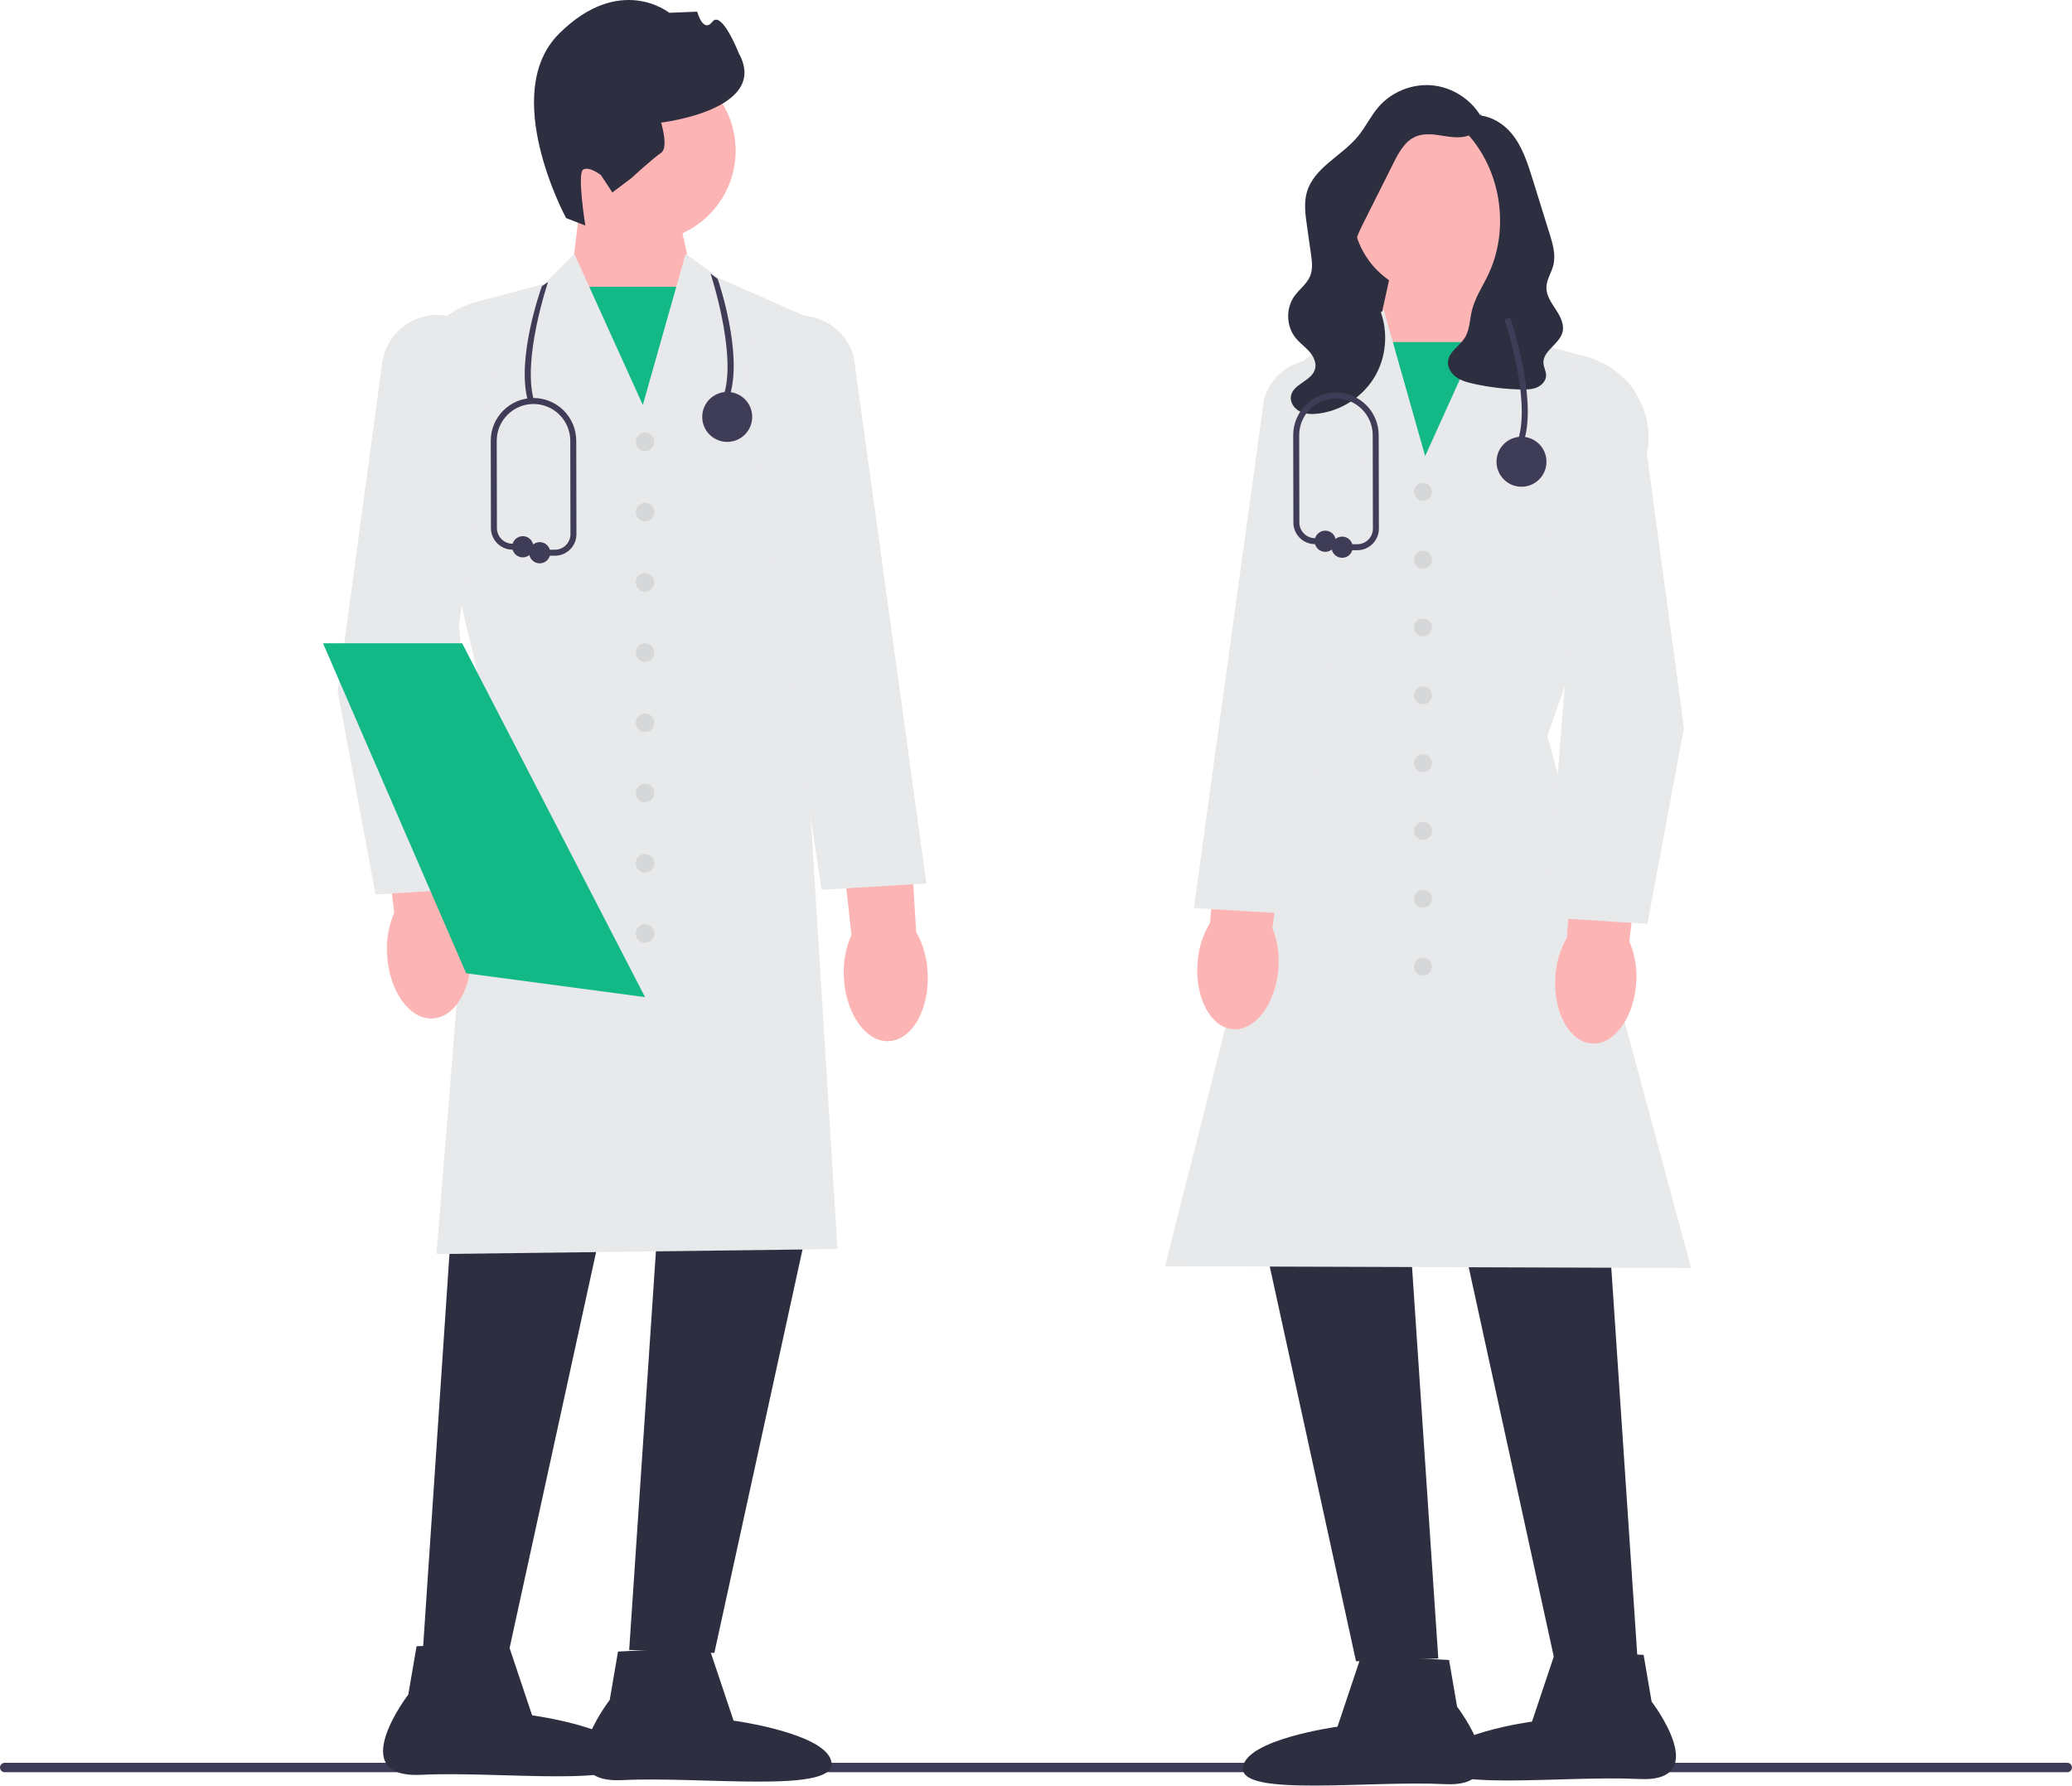
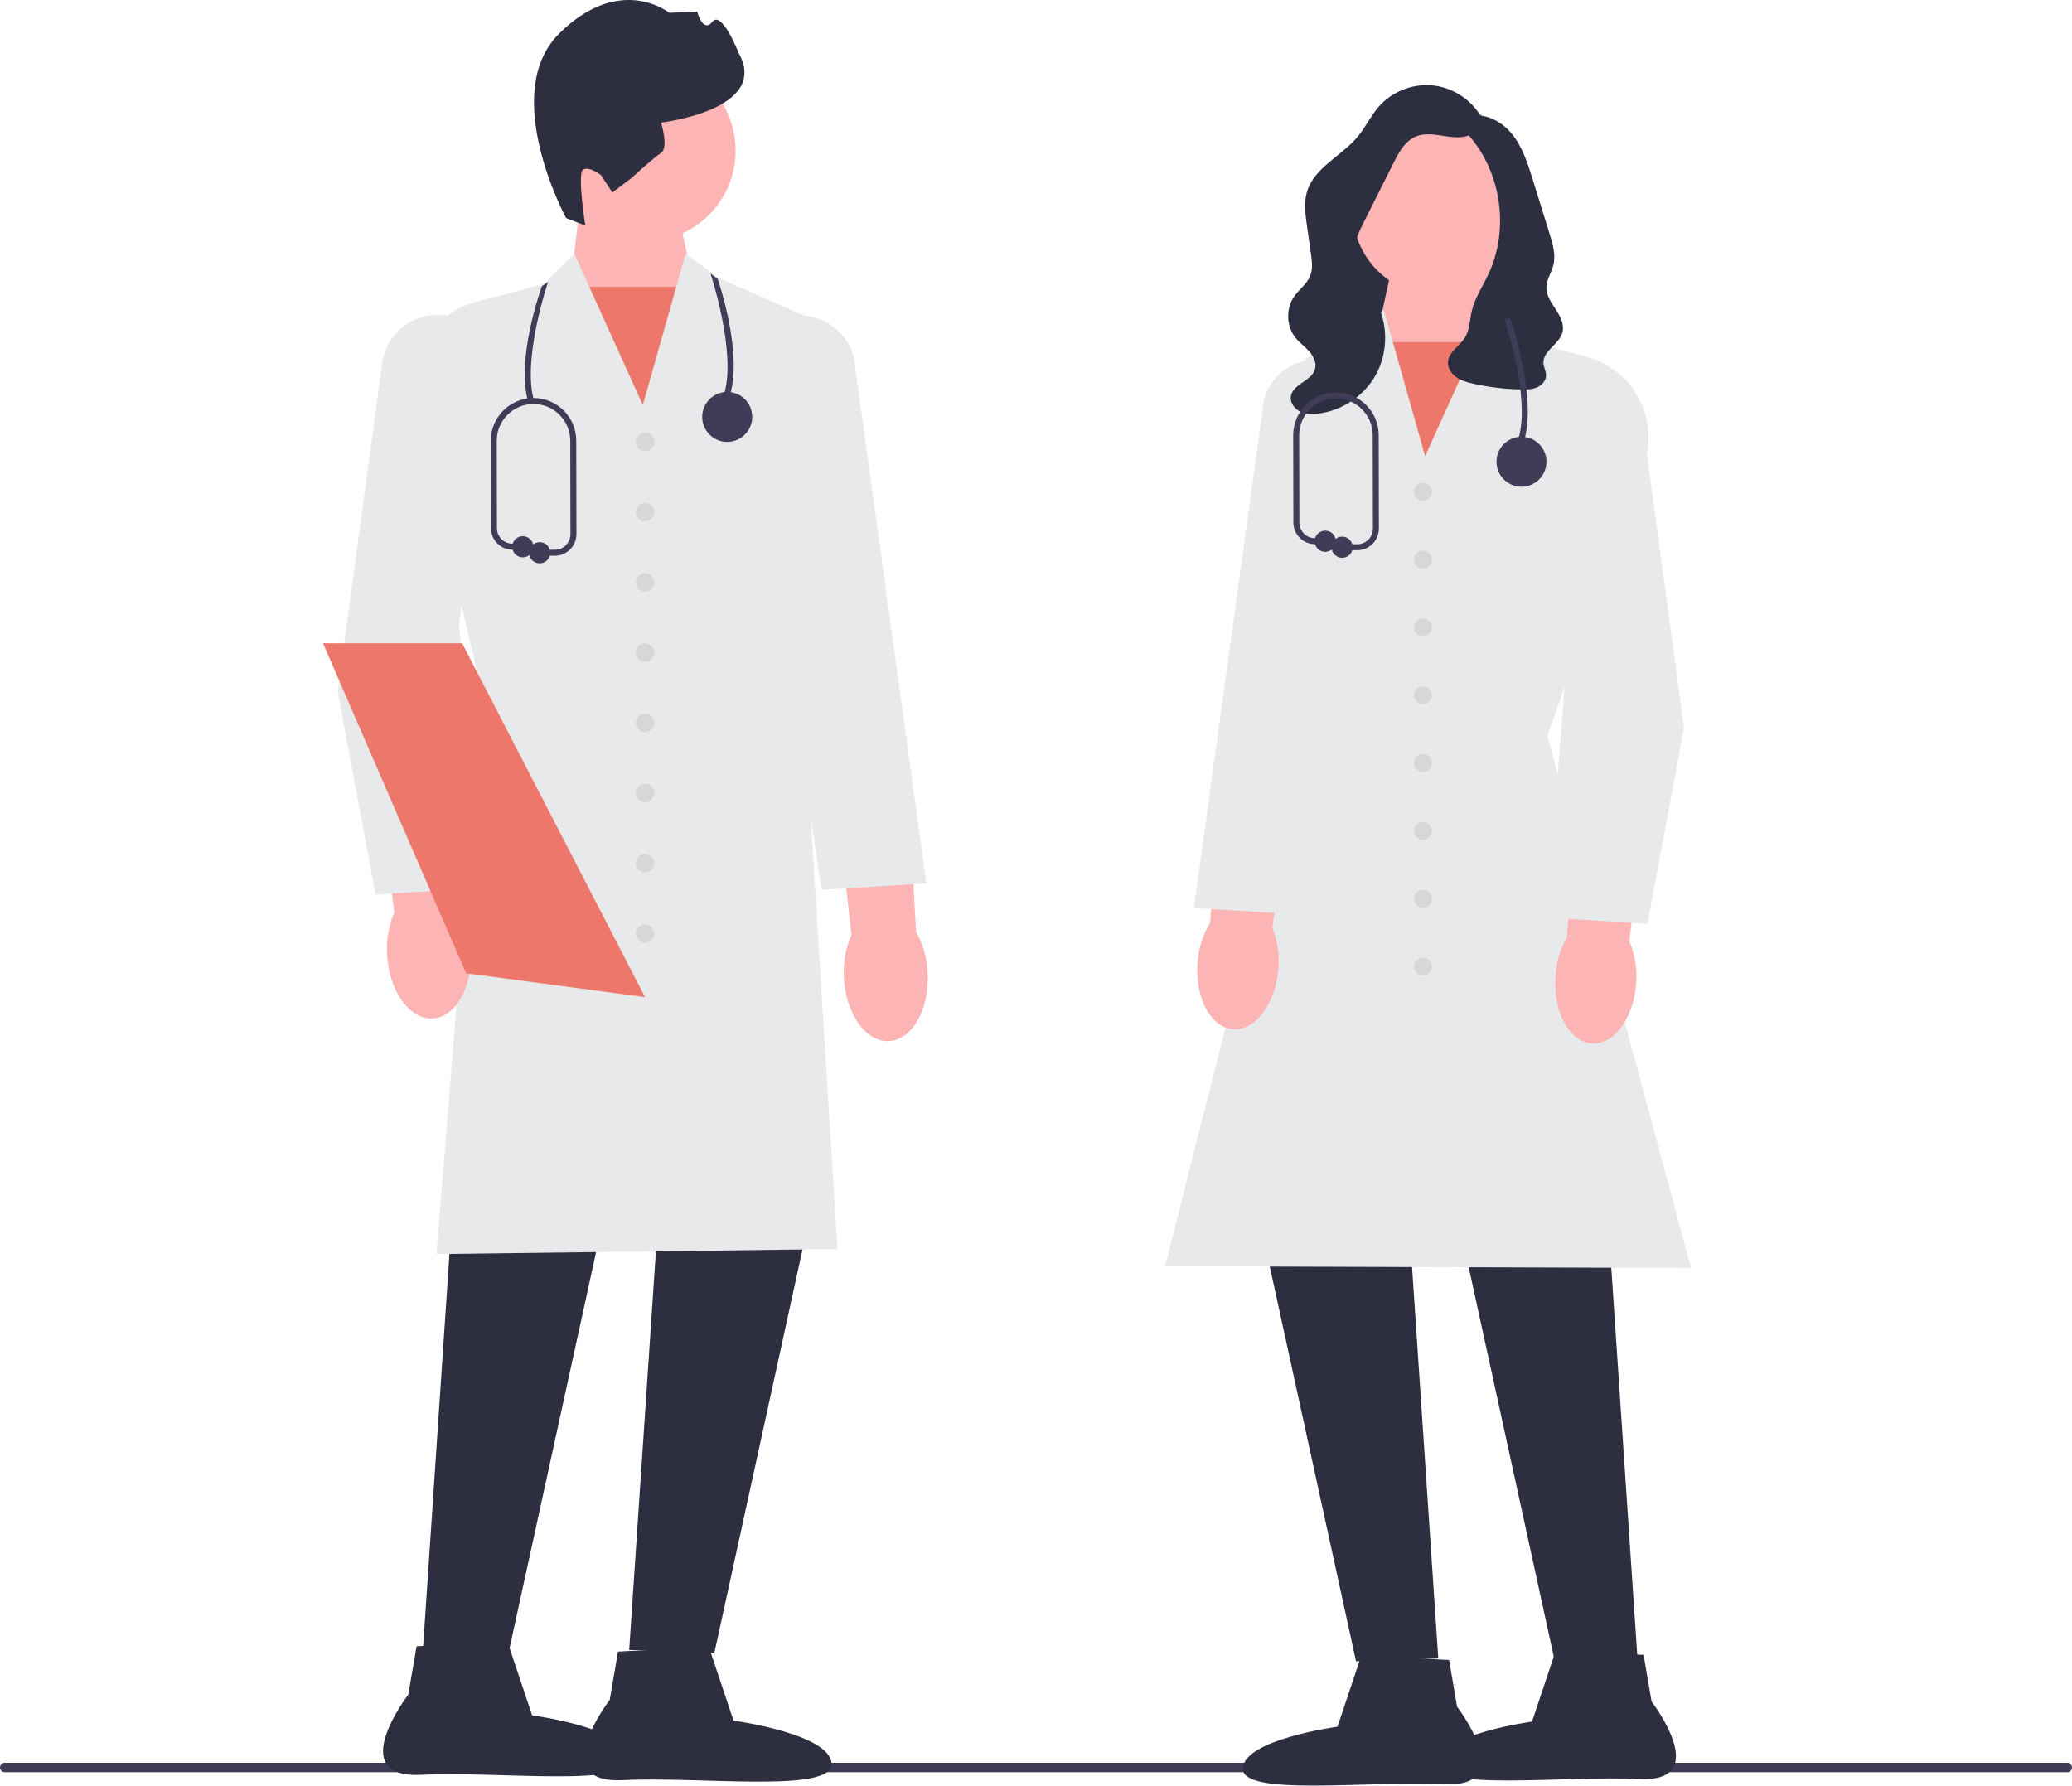
<svg xmlns="http://www.w3.org/2000/svg" width="692.68" height="596.951" viewBox="0 0 692.68 596.951">
  <path d="m0,590.905c0,.871.7,1.571,1.571,1.571h689.538c.871,0,1.571-.7,1.571-1.571,0-.871-.7-1.571-1.571-1.571H1.571c-.871,0-1.571.7-1.571,1.571Z" fill="#3f3c57" />
  <g>
    <polygon points="224.976 63.441 232.475 97.658 216.525 145.285 190.829 94.114 194.394 64.427 224.976 63.441" fill="#fdb4b4" />
-     <rect x="189.5" y="95.886" width="44.368" height="53.608" fill="#12b886" />
+     <rect x="189.5" y="95.886" width="44.368" height="53.608" fill="#ed776b" />
    <circle cx="215.623" cy="50.376" r="30.3" fill="#fdb4b4" />
    <path d="m189.248,72.908s-22.586-41.712-2.222-61.786c20.364-20.073,36.711-6.846,36.711-6.846l9.335-.377s1.947,7.346,5.086,3.369,8.812,10.506,8.812,10.506c10.529,18.962-25.971,23.21-25.971,23.21,0,0,2.636,8.396-.043,10.154s-9.837,8.373-9.837,8.373l-6.407,4.839-3.807-5.801s-3.977-3.139-5.986-1.821.755,18.67.755,18.67l-6.426-2.49 0-0s0,0,0,0Z" fill="#2e2e41" />
    <polygon points="152.898 379.779 141.314 552.583 169.792 553.548 207.442 381.227 152.898 379.779" fill="#2e2e41" />
    <polygon points="221.923 378.814 210.339 551.617 238.817 552.583 276.467 380.262 221.923 378.814" fill="#2e2e41" />
    <path d="m145.922,419.26l15.161-188.208-23.25-98.004c-2.004-14.568,7.175-28.353,21.342-32.112l22.75-6.036,10.069-10.07,22.903,50.578,14.304-50.54,11.156,8.113,33.086,14.597-.015.342-5.307,118.388,11.847,191.274-.525.007-133.521,1.669v-0Z" fill="#e8e9ea" />
    <path d="m236.989,550.619l8.246,24.617s32.261,4.386,32.763,14.374-43.844,4.206-69.811,5.511-4.352-26.815-4.352-26.815l2.767-16.159,30.387-1.527h0v-0Z" fill="#2e2e41" />
    <path d="m169.646,548.847l8.246,24.617s32.261,4.386,32.763,14.374-43.844,4.206-69.811,5.511-4.352-26.815-4.352-26.815l2.767-16.159,30.387-1.527h-0Z" fill="#2e2e41" />
-     <path id="uuid-2a99fb06-c611-4846-a9cf-67468c4aeefc-261" d="m129.415,319.305c-.35-4.854.468-9.72,2.386-14.193l-6.154-50.486,24.108-2.226,3.646,51.452c2.423,4.218,3.8,8.956,4.017,13.816.709,12.156-4.985,22.373-12.719,22.824s-14.577-9.034-15.284-21.186h0l-0-0.0 0-0Z" fill="#fdb4b4" />
-     <path id="uuid-a83e19fb-8297-4073-aac4-48fd1880d45d-262" d="m282.111,326.715c-.297-4.857.574-9.715,2.54-14.166l-5.604-50.55,24.131-1.963,3.085,51.488c2.377,4.245,3.702,8.997,3.866,13.859.576,12.164-5.229,22.317-12.967,22.684s-14.478-9.193-15.052-21.352h0l-0-0v-0Z" fill="#fdb4b4" />
+     <path id="uuid-2a99fb06-c611-4846-a9cf-67468c4aeefc-178" d="m129.415,319.305c-.35-4.854.468-9.72,2.386-14.193l-6.154-50.486,24.108-2.226,3.646,51.452c2.423,4.218,3.8,8.956,4.017,13.816.709,12.156-4.985,22.373-12.719,22.824s-14.577-9.034-15.284-21.186h0l-0-0.0 0-0Z" fill="#fdb4b4" />
+     <path id="uuid-a83e19fb-8297-4073-aac4-48fd1880d45d-179" d="m282.111,326.715c-.297-4.857.574-9.715,2.54-14.166l-5.604-50.55,24.131-1.963,3.085,51.488c2.377,4.245,3.702,8.997,3.866,13.859.576,12.164-5.229,22.317-12.967,22.684s-14.478-9.193-15.052-21.352h0l-0-0v-0Z" fill="#fdb4b4" />
    <path d="m125.547,299.058l-.082-.436-12.564-67.415,14.846-109.777c1.325-9.801,10.076-16.861,19.945-16.072,5.154.413,9.778,2.857,13.021,6.884,3.243,4.027,4.646,9.066,3.951,14.189l-11.174,82.332,7.035,88.062s-34.979,2.233-34.979,2.233Z" fill="#e8e9ea" />
    <path d="m274.665,297.476l-25.261-168.621c-1.313-4.944-.544-10.119,2.175-14.516s7.006-7.395,12.069-8.442c9.687-2.003,19.252,3.918,21.781,13.479l24.268,175.983-35.032,2.118v-0Z" fill="#e8e9ea" />
    <circle cx="215.639" cy="147.722" r="3.101" fill="#d6d7d8" />
    <circle cx="215.639" cy="171.203" r="3.101" fill="#d6d7d8" />
    <circle cx="215.639" cy="194.684" r="3.101" fill="#d6d7d8" />
    <circle cx="215.639" cy="218.165" r="3.101" fill="#d6d7d8" />
    <circle cx="215.639" cy="241.647" r="3.101" fill="#d6d7d8" />
    <circle cx="215.639" cy="265.128" r="3.101" fill="#d6d7d8" />
    <circle cx="215.639" cy="288.609" r="3.101" fill="#d6d7d8" />
    <circle cx="215.639" cy="312.09" r="3.101" fill="#d6d7d8" />
-     <polygon points="215.643 333.356 156.963 325.536 155.833 325.386 125.843 256.236 107.983 215.066 154.503 215.066 215.643 333.356" fill="#12b886" />
+     <polygon points="215.643 333.356 156.963 325.536 155.833 325.386 125.843 256.236 107.983 215.066 154.503 215.066 215.643 333.356" fill="#ed776b" />
  </g>
  <g>
    <polygon points="450.918 70.964 488.226 50.526 488.226 108.92 445.079 108.92 450.918 70.964" fill="#2e2e41" />
    <polygon points="496.224 83.983 499.667 112.651 474.853 162.066 459.451 116.074 466.692 83.031 496.224 83.983" fill="#fdb4b4" />
-     <rect x="458.105" y="114.362" width="42.846" height="51.769" fill="#12b886" />
+     <rect x="458.105" y="114.362" width="42.846" height="51.769" fill="#ed776b" />
    <polygon points="536.296 388.514 547.484 555.388 519.982 556.32 483.624 389.913 536.296 388.514" fill="#2e2e41" />
    <polygon points="469.64 387.582 480.827 554.456 453.326 555.388 416.967 388.98 469.64 387.582" fill="#2e2e41" />
    <path d="m565.352,423.907l-.655-.002-175.198-.572.157-.62,45.043-178.461-11.283-90.063c-2.138-17.066,6.998-33.197,22.733-40.139l5.681-2.506,10.792-7.848,13.806,48.784,22.108-48.822,9.739,9.738,21.964,5.828c13.69,3.632,22.56,16.952,20.631,30.983l-.023.098-33.542,95.709,48.048,177.894Z" fill="#e8e9ea" />
    <path d="m455.091,553.492l29.344,1.475,2.672,15.605s20.874,27.156-4.202,25.895-67.901,4.323-67.416-5.322,31.639-13.88,31.639-13.88l7.963-23.772h0l0-0Z" fill="#2e2e41" />
    <path d="m520.123,551.781l29.344,1.475,2.672,15.605s20.874,27.156-4.202,25.895-67.901,4.323-67.416-5.322,31.639-13.88,31.639-13.88l7.963-23.772h0v-0Z" fill="#2e2e41" />
-     <path id="uuid-3bc2e7c3-8a4e-432b-b93d-ff096d796d3b-263" d="m546.995,328.404h0c-.683,11.735-7.292,20.895-14.76,20.459-7.468-.436-12.967-10.301-12.282-22.041.209-4.693,1.539-9.268,3.879-13.342l3.521-49.686,23.281,2.149-5.943,48.754c1.852,4.319,2.642,9.019,2.304,13.706v0Z" fill="#fdb4b4" />
-     <path id="uuid-a34cbb18-fa14-4c0b-8260-87fab6b8d9f9-264" d="m427.356,323.941h0c-.933,11.718-7.735,20.735-15.192,20.141s-12.745-10.575-11.81-22.297c.309-4.688,1.736-9.233,4.162-13.256l4.578-49.6,23.23,2.645-6.98,48.616c1.759,4.358,2.449,9.073,2.012,13.752l-0.0 0h0Z" fill="#fdb4b4" />
+     <path id="uuid-3bc2e7c3-8a4e-432b-b93d-ff096d796d3b-180" d="m546.995,328.404h0c-.683,11.735-7.292,20.895-14.76,20.459-7.468-.436-12.967-10.301-12.282-22.041.209-4.693,1.539-9.268,3.879-13.342l3.521-49.686,23.281,2.149-5.943,48.754c1.852,4.319,2.642,9.019,2.304,13.706v0Z" fill="#fdb4b4" />
+     <path id="uuid-a34cbb18-fa14-4c0b-8260-87fab6b8d9f9-181" d="m427.356,323.941h0c-.933,11.718-7.735,20.735-15.192,20.141s-12.745-10.575-11.81-22.297c.309-4.688,1.736-9.233,4.162-13.256l4.578-49.6,23.23,2.645-6.98,48.616c1.759,4.358,2.449,9.073,2.012,13.752l-0.0 0h0Z" fill="#fdb4b4" />
    <path d="m550.744,308.87l-33.812-2.158.041-.507,6.754-84.549-10.789-79.504c-.673-4.952.684-9.823,3.818-13.715,3.135-3.893,7.604-6.255,12.587-6.654h0c9.539-.752,17.997,6.062,19.278,15.535l14.337,106.013-.015.079-12.2,65.46Z" fill="#e8e9ea" />
    <path d="m432.985,305.631l-33.865-2.047.074-.535,23.353-169.37c2.456-9.302,11.706-15.024,21.065-13.088,4.895,1.012,9.037,3.91,11.666,8.161s3.372,9.251,2.092,14.083l-24.385,162.797Z" fill="#e8e9ea" />
    <circle cx="475.708" cy="164.419" r="2.995" fill="#d6d7d8" />
    <circle cx="475.708" cy="187.095" r="2.995" fill="#d6d7d8" />
    <circle cx="475.708" cy="209.77" r="2.995" fill="#d6d7d8" />
    <circle cx="475.708" cy="232.446" r="2.995" fill="#d6d7d8" />
    <circle cx="475.708" cy="255.121" r="2.995" fill="#d6d7d8" />
    <circle cx="475.708" cy="277.797" r="2.995" fill="#d6d7d8" />
    <circle cx="475.708" cy="300.472" r="2.995" fill="#d6d7d8" />
    <circle cx="475.708" cy="323.148" r="2.995" fill="#d6d7d8" />
    <circle cx="480.255" cy="70.601" r="28.013" fill="#fdb4b4" />
    <path d="m494.935,37.9c1.342,2.73-.786,6.14-3.604,7.288s-6.0.683-9.004.205-6.192-.931-9.001.237c-3.635,1.511-5.683,5.303-7.449,8.821-3.296,6.568-6.592,13.136-9.887,19.704-1.61,3.209-3.257,6.562-3.288,10.152-.057,6.59,5.171,11.857,7.984,17.817,3.425,7.257,3.142,16.149-.736,23.174-3.878,7.025-11.253,12.002-19.219,12.97-2.096.255-4.314.227-6.198-.725s-3.322-3.031-2.973-5.114c.682-4.072,6.905-5.024,8.048-8.992.597-2.071-.46-4.283-1.884-5.901s-3.226-2.88-4.584-4.553c-3.133-3.859-3.342-9.816-.487-13.884,1.678-2.391,4.273-4.168,5.358-6.88.924-2.312.589-4.911.239-7.376-.45-3.168-.9-6.335-1.349-9.503-.525-3.696-1.042-7.524-.004-11.11,2.377-8.217,11.655-12.076,17.096-18.677,2.528-3.067,4.229-6.756,6.823-9.768,4.353-5.054,11.206-7.843,17.851-7.263,6.645.58,12.912,4.512,16.324,10.244" fill="#2e2e41" />
    <path d="m490.513,38.418c-1.369.489-1.876,2.272-1.482,3.671.394,1.399,1.425,2.511,2.37,3.616,10.679,12.498,13.161,31.401,6.07,46.232-1.886,3.945-4.398,7.657-5.416,11.91-.74,3.094-.7,6.488-2.417,9.167-1.748,2.727-5.211,4.555-5.553,7.776-.22,2.067,1.04,4.075,2.729,5.287s3.752,1.766,5.781,2.218c5.273,1.175,10.665,1.817,16.067,1.912,1.761.031,3.578-.007,5.194-.709s2.995-2.224,3.013-3.985c.014-1.384-.784-2.661-.886-4.042-.305-4.137,5.261-6.338,6.346-10.341.713-2.632-.692-5.341-2.188-7.621-1.497-2.28-3.204-4.674-3.167-7.401.035-2.61,1.674-4.909,2.31-7.441.881-3.502-.201-7.165-1.274-10.613-.912-2.931-1.825-5.863-2.737-8.794-.97-3.116-1.94-6.232-2.909-9.349-1.693-5.44-3.47-11.038-7.134-15.402-3.664-4.363-9.735-7.223-15.147-5.442" fill="#2e2e41" />
  </g>
  <g>
    <path d="m509.601,146.967l-1.92-.56c4-13.715-4.625-39.31-4.712-39.567l1.893-.646c.366,1.074,8.915,26.456,4.739,40.772Z" fill="#3f3c57" />
    <circle cx="508.641" cy="154.367" r="8.354" fill="#3f3c57" />
    <path d="m453.75,183.943h-5.066c-.553,0-1-.448-1-1s.447-1,1-1h5.066c1.396,0,2.708-.544,3.694-1.532.985-.988,1.527-2.301,1.524-3.696l-.062-31.207c0-6.779-5.514-12.293-12.291-12.293s-12.292,5.514-12.292,12.291l.062,29.209c.006,2.85,2.329,5.186,5.179,5.208l3.478.026c.552.004.996.455.992,1.008-.004.549-.451.992-1,.992h-.008l-3.478-.026c-3.941-.03-7.155-3.262-7.163-7.204l-.062-29.211c0-7.882,6.411-14.293,14.292-14.293,7.88,0,14.291,6.411,14.291,14.291l.062,31.205c.004,1.931-.745,3.747-2.109,5.113-1.363,1.367-3.179,2.12-5.109,2.12Z" fill="#3f3c57" />
    <circle cx="443.034" cy="180.949" r="3.544" fill="#3f3c57" />
    <circle cx="448.683" cy="182.943" r="3.544" fill="#3f3c57" />
  </g>
  <path d="m244.071,131.978l-1.92-.56c4-13.715-4.528-39.706-4.615-39.963l2.4,1.809c.366,1.074,8.311,24.398,4.135,38.714Z" fill="#3f3c57" />
  <path d="m176.581,134.414l1.92-.56c-4-13.715,4.625-39.31,4.712-39.567l-2.054,1.376c-.366,1.074-8.754,24.435-4.578,38.751Z" fill="#3f3c57" />
  <circle cx="243.111" cy="139.377" r="8.354" fill="#3f3c57" />
  <path d="m185.488,185.789h-5.066c-.553,0-1-.448-1-1s.447-1,1-1h5.066c1.396,0,2.708-.544,3.694-1.532.985-.988,1.527-2.301,1.524-3.696l-.062-31.207c0-6.779-5.514-12.293-12.291-12.293s-12.292,5.514-12.292,12.291l.062,29.209c.006,2.85,2.329,5.186,5.179,5.208l3.478.026c.552.004.996.455.992,1.008-.004.549-.451.992-1,.992h-.008l-3.478-.026c-3.941-.03-7.155-3.262-7.163-7.204l-.062-29.211c0-7.882,6.411-14.293,14.292-14.293,7.88,0,14.291,6.411,14.291,14.291l.062,31.205c.004,1.931-.745,3.747-2.109,5.113-1.363,1.367-3.179,2.12-5.109,2.12Z" fill="#3f3c57" />
  <circle cx="174.772" cy="182.795" r="3.544" fill="#3f3c57" />
  <circle cx="180.421" cy="184.789" r="3.544" fill="#3f3c57" />
</svg>
